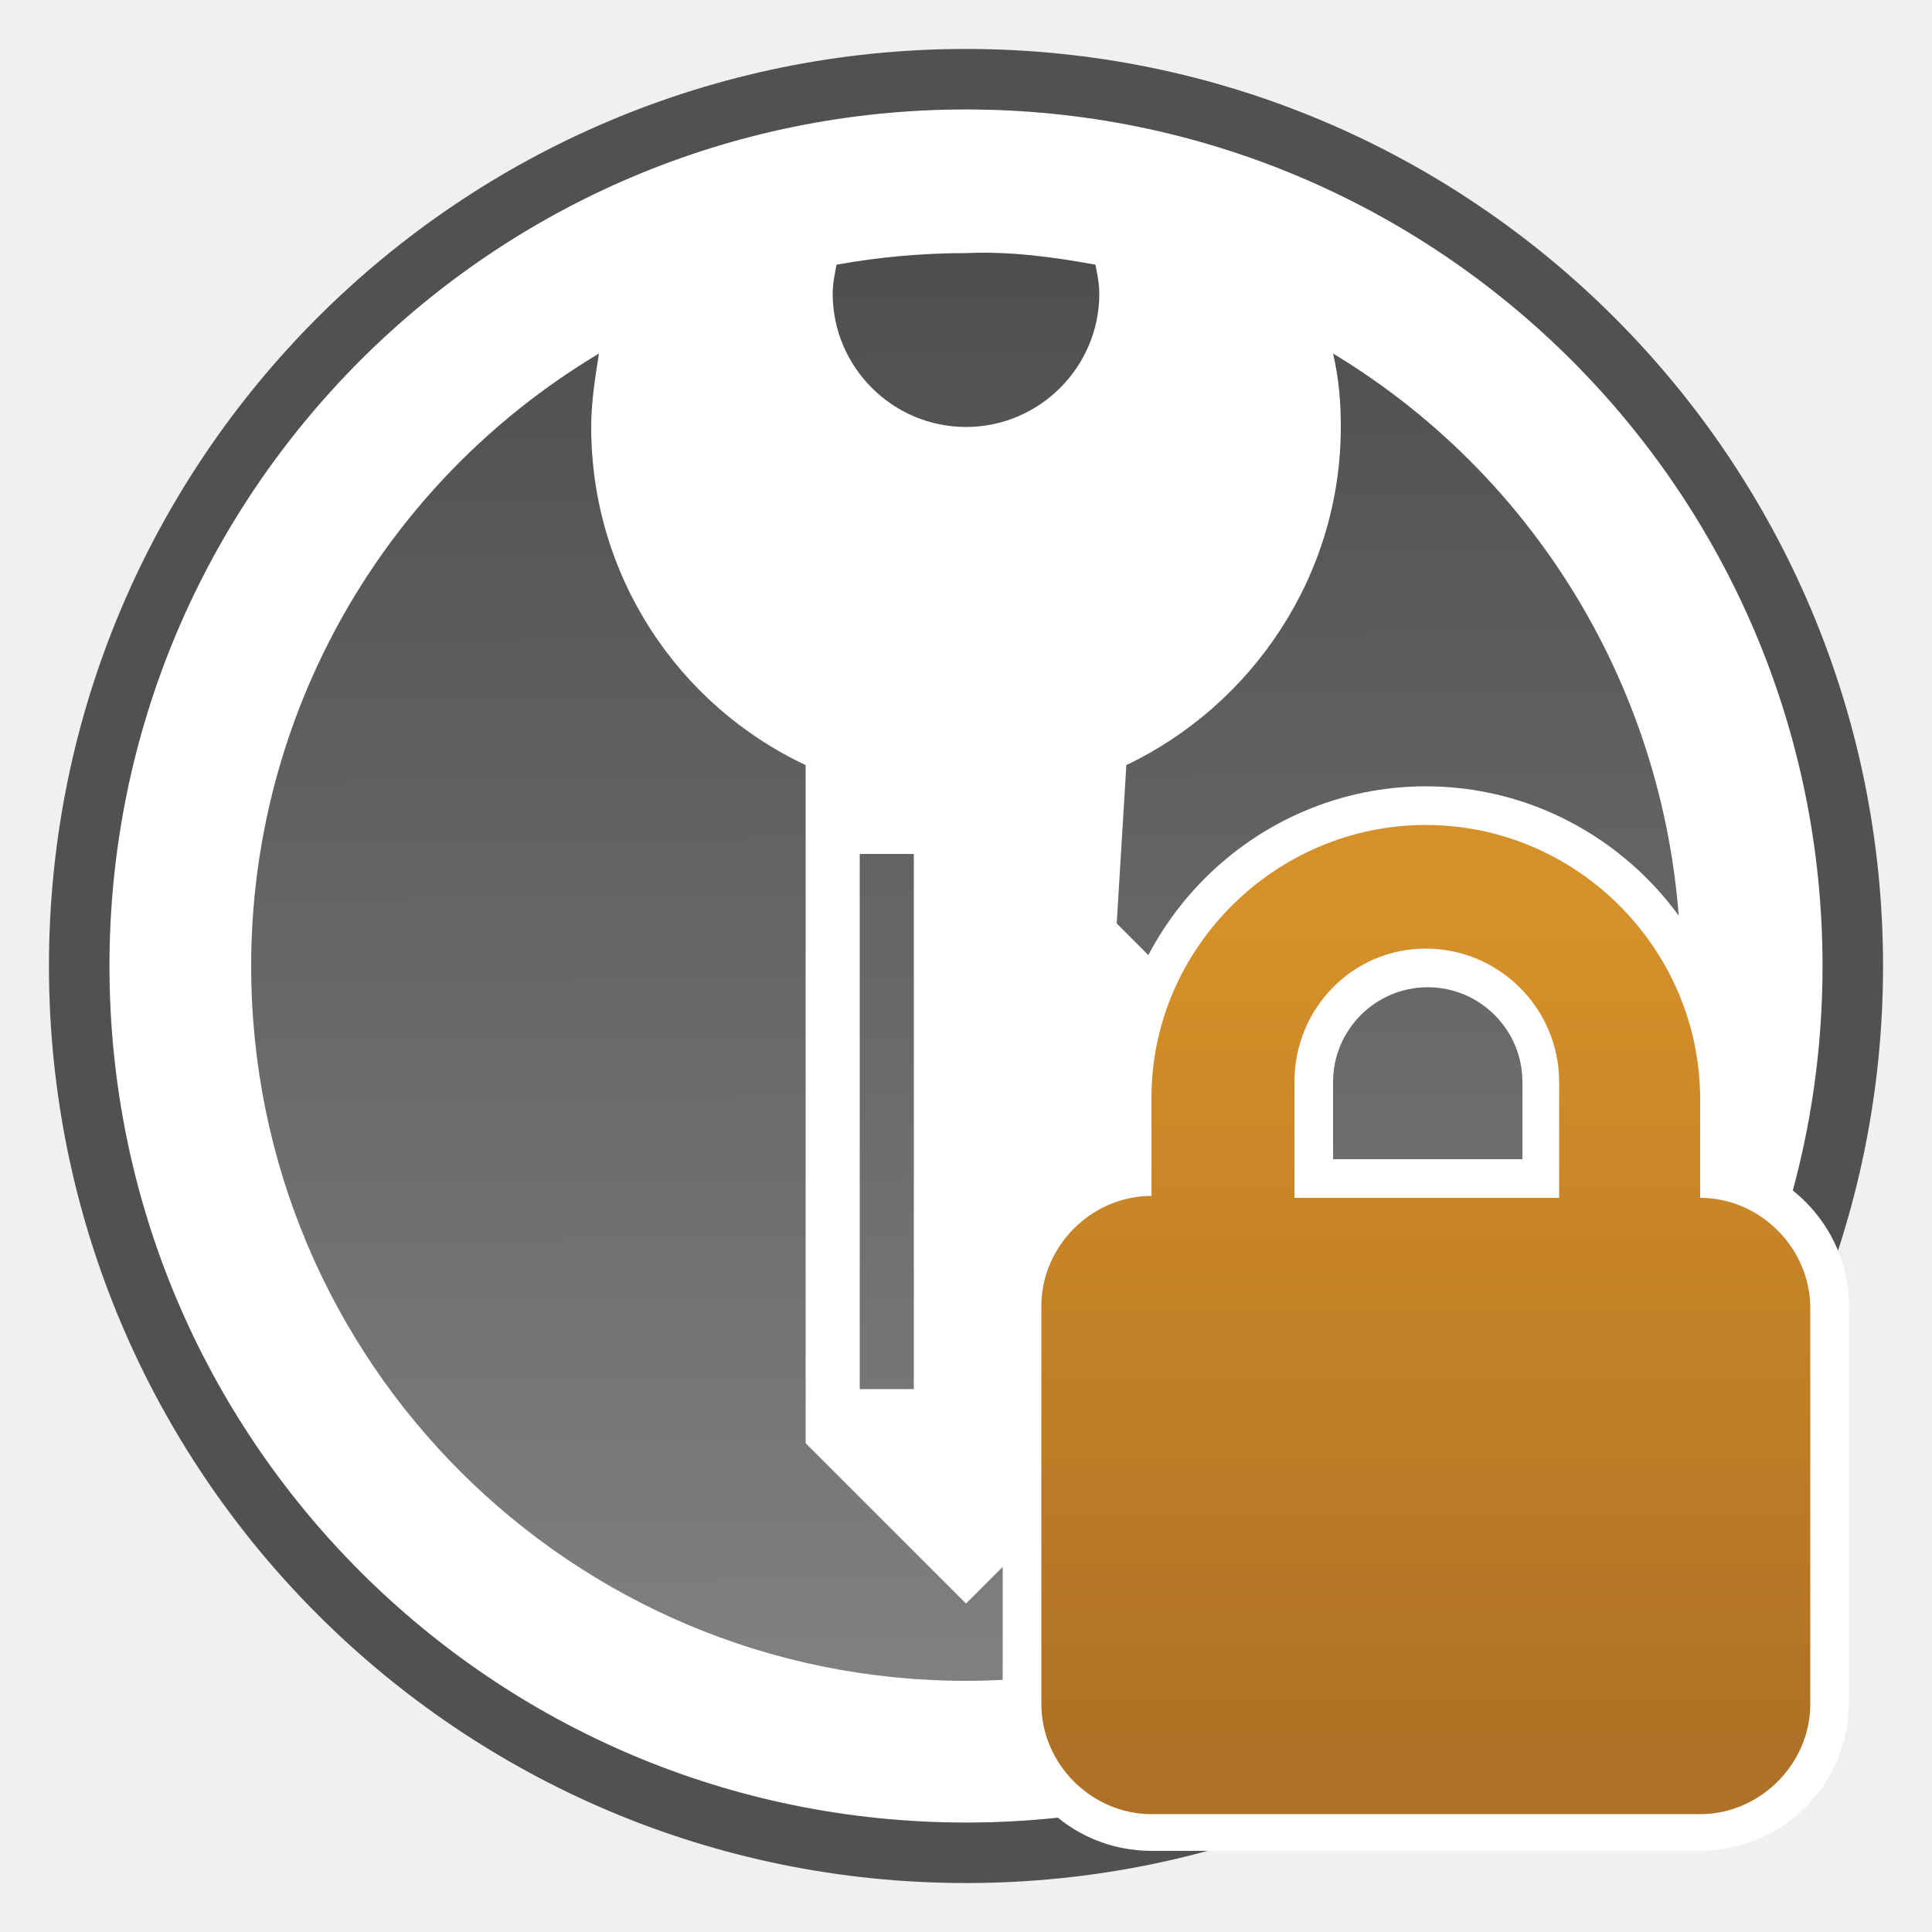
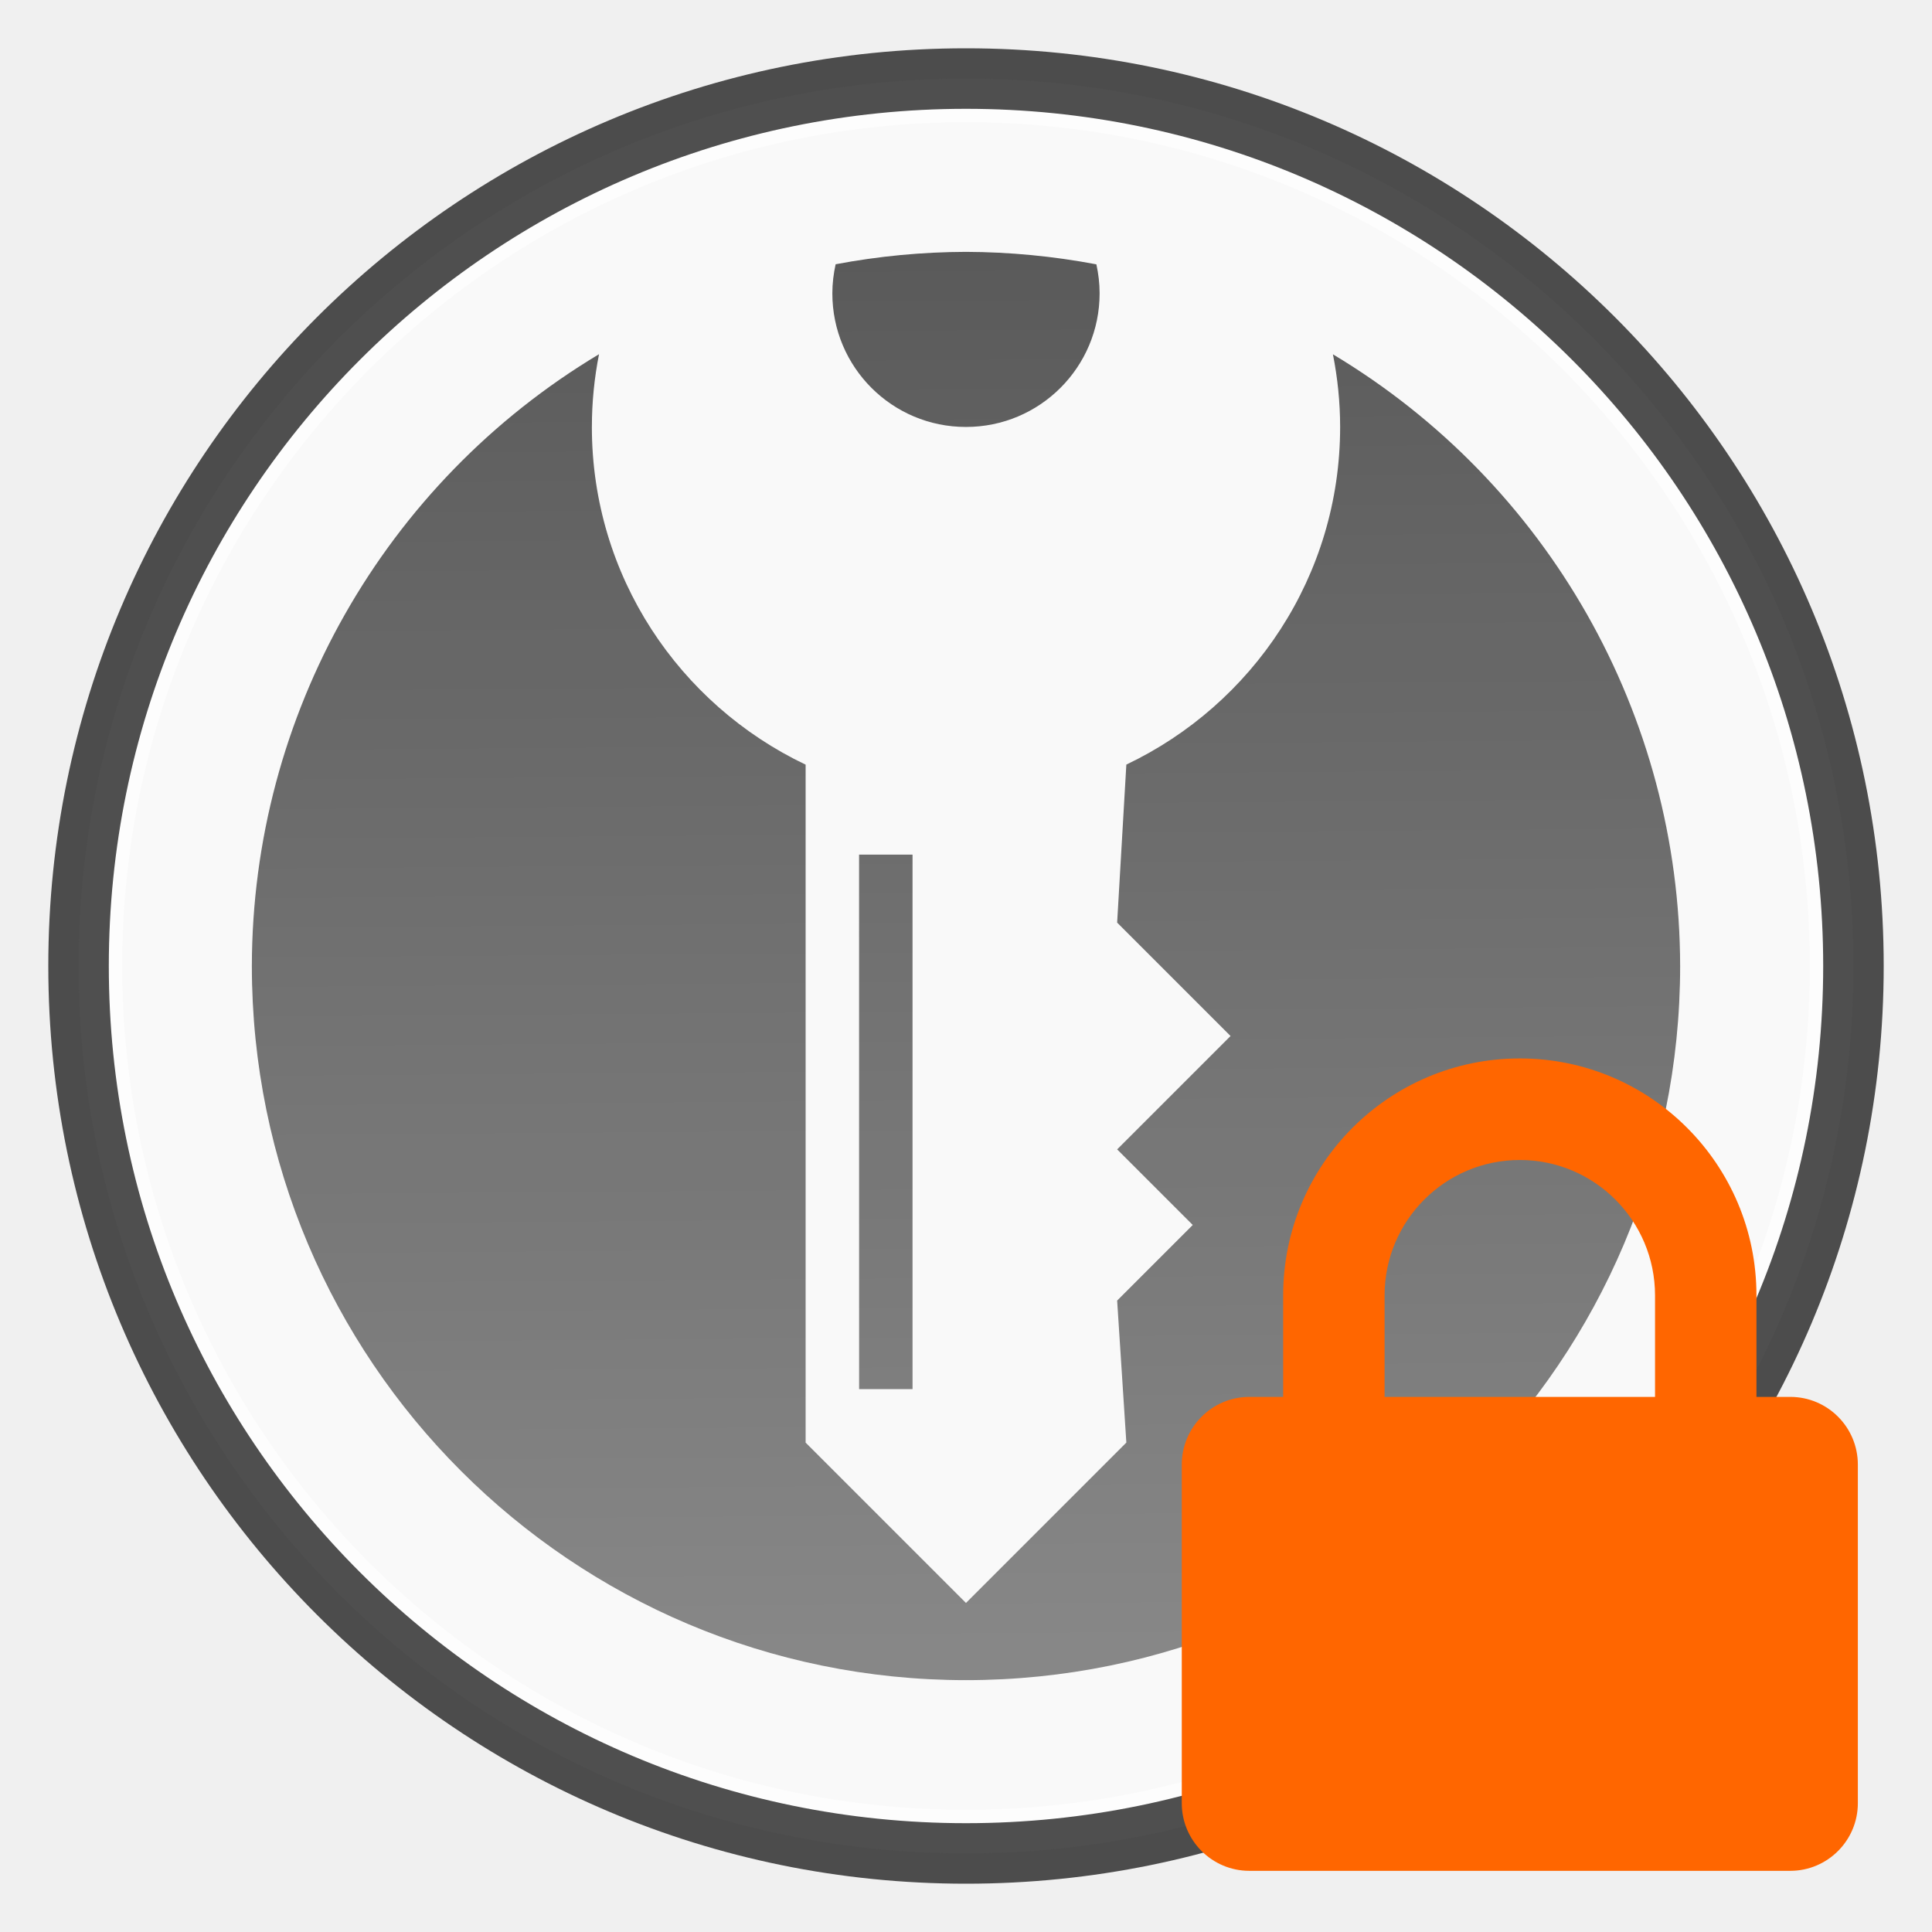
- <svg xmlns="http://www.w3.org/2000/svg" baseProfile="basic" id="svg2" viewBox="0 0 100 100">
-   <circle style="fill-rule:evenodd;clip-rule:evenodd;fill:#fff;stroke:#515151;stroke-width:3.132;stroke-linecap:round;stroke-linejoin:round" cx="50" cy="50" r="45.9" />
-   <linearGradient id="SVGID_1_" gradientUnits="userSpaceOnUse" x1="50.269" y1="-1470.94" x2="49.697" y2="-1392.786" gradientTransform="matrix(1 0 0 -1 0 -1384.11)">
-     <stop offset="0" style="stop-color:gray" />
-     <stop offset="1" style="stop-color:#4b4b4d" />
-   </linearGradient>
-   <path style="fill:url(#SVGID_1_)" d="M56.7 13.7c.1.5.2 1 .2 1.5.0 3.8-3.1 6.9-6.9 6.9-3.8.0-6.9-3.1-6.9-6.9.0-.5.1-1 .2-1.5 2.2-.4 4.5-.6 6.7-.6C52.3 13 54.5 13.3 56.7 13.7zM30.6 22.1c0 7.7 4.5 14.4 11.1 17.5v35.1L50 83l8.3-8.3-.5-7.3 3.9-3.9-3.9-3.9 5.9-5.9-5.9-5.9.5-8.2c6.5-3.1 11.1-9.8 11.1-17.5.0-1.3-.1-2.5-.4-3.8C80.1 25 86.9 37 87 50c0 20.4-16.5 37-37 37-20.4.0-37-16.5-37-37 0-13 6.8-25 18-31.7C30.8 19.6 30.6 20.8 30.6 22.1zM44.5 44.2h2.8v27.7h-2.8V44.2v0 0z" />
-   <linearGradient id="SVGID_2_" gradientUnits="userSpaceOnUse" x1="73.8" y1="1532.138" x2="73.8" y2="1574.004" gradientTransform="matrix(1 0 0 1 0 -1484)">
-     <stop offset="0" style="stop-color:#d69029" />
-     <stop offset="1" style="stop-color:#af7125" />
-   </linearGradient>
-   <path style="fill:url(#SVGID_2_)" d="M59.6 94.8c-3.7.0-6.7-3-6.7-6.7V67.6c0-3.3 2.5-6.1 5.7-6.6v-4.1c0-8.4 6.8-15.2 15.2-15.2S89 48.5 89 56.9V61c3.2.5 5.7 3.3 5.7 6.6v20.5c0 3.7-3 6.7-6.7 6.7.0.0-28.4.0-28.4.0zM79.7 61v-5c0-3.2-2.6-5.9-5.9-5.9S68 52.7 68 56v5H79.7z" />
-   <path style="fill:#fff" d="M73.8 42.7c7.8.0 14.2 6.4 14.2 14.2V62c3.1.0 5.7 2.6 5.7 5.7v20.5c0 3.1-2.6 5.7-5.7 5.7H59.6c-3.1.0-5.7-2.6-5.7-5.7V67.6c0-3.1 2.6-5.7 5.7-5.7v-5.1C59.6 49.1 66 42.7 73.8 42.7M67 62h13.7v-6c0-3.8-3.1-6.9-6.9-6.9C70 49.1 67 52.2 67 56v6M73.8 40.7c-8.9.0-16.2 7.3-16.2 16.2v3.3c-3.3.9-5.7 3.9-5.7 7.4v20.5c0 4.2 3.4 7.7 7.7 7.7H88c4.2.0 7.7-3.4 7.7-7.7V67.6c0-3.5-2.4-6.5-5.7-7.4v-3.3C90 48 82.7 40.7 73.8 40.7v0zM69 60v-4c0-2.7 2.2-4.9 4.9-4.9 2.7.0 4.9 2.2 4.9 4.9v4H69v0z" />
+ <svg xmlns="http://www.w3.org/2000/svg" xmlns:ns1="http://www.openswatchbook.org/uri/2009/osb" xmlns:xlink="http://www.w3.org/1999/xlink" width="100" height="100" viewBox="0 0 100 100" id="svg2" version="1.1">
+   <defs id="defs4">
+     <linearGradient id="linearGradient5771" ns1:paint="solid">
+       <stop style="stop-color:#ff4300;stop-opacity:1;" offset="0" id="stop5773" />
+     </linearGradient>
+     <linearGradient id="linearGradient4321" ns1:paint="solid">
+       <stop style="stop-color:#000000;stop-opacity:1;" offset="0" id="stop4323" />
+     </linearGradient>
+     <linearGradient id="linearGradient4257">
+       <stop style="stop-color:#808080;stop-opacity:1" offset="0" id="stop4259" />
+       <stop style="stop-color:#4d4d4d;stop-opacity:1" offset="1" id="stop4261" />
+     </linearGradient>
+     <linearGradient id="linearGradient4153" ns1:paint="solid">
+       <stop style="stop-color:#b3b3b3;stop-opacity:1;" offset="0" id="stop4155" />
+     </linearGradient>
+     <linearGradient xlink:href="#linearGradient4257" id="linearGradient4263" x1="50.099" y1="86.831" x2="49.526" y2="8.677" gradientUnits="userSpaceOnUse" />
+   </defs>
+   <circle cy="50" cx="50" id="path5201" style="opacity:0.871;fill:#ffffff;fill-opacity:1;fill-rule:evenodd;stroke:#000000;stroke-width:3.132;stroke-linecap:round;stroke-linejoin:round;stroke-miterlimit:4;stroke-dasharray:none;stroke-opacity:0.784" r="45.934" />
+   <circle r="42.321" cy="50" cx="50" id="path3336" style="opacity:1;fill:none;fill-opacity:1;fill-rule:evenodd;stroke:none;stroke-width:1.5;stroke-linecap:round;stroke-linejoin:round;stroke-miterlimit:4;stroke-dasharray:none;stroke-opacity:1" />
+   <path id="path4264" d="M 50,6.324 A 43.676,43.676 0 0 0 6.324,50 43.676,43.676 0 0 0 50,93.676 43.676,43.676 0 0 0 93.676,50 43.676,43.676 0 0 0 50,6.324 Z m 0,6.711 c 2.264,0.008 4.523,0.225 6.748,0.646 0.107,0.484 0.168,0.984 0.168,1.5 0,3.823 -3.097,6.918 -6.918,6.916 -3.821,0.002 -6.916,-3.091 -6.916,-6.914 0,-0.518 0.062,-1.02 0.17,-1.506 C 45.477,13.258 47.736,13.042 50,13.035 Z m -18.994,5.299 c -0.241,1.219 -0.371,2.474 -0.371,3.764 0,7.72 4.528,14.368 11.064,17.48 l 0,35.09 8.299,8.299 8.301,-8.301 -0.477,-7.35 3.914,-3.912 -3.914,-3.912 5.871,-5.867 -5.871,-5.871 0.477,-8.178 c 6.538,-3.111 11.066,-9.759 11.066,-17.479 0,-1.287 -0.133,-2.541 -0.373,-3.758 C 80.125,25.007 86.947,37.024 86.965,50 86.964,70.415 70.415,86.964 50,86.965 29.585,86.964 13.036,70.415 13.035,50 13.051,37.022 19.872,25.003 31.006,18.334 Z m 13.459,25.898 2.768,0 0,27.666 -2.766,0 -0.002,-27.664 0,-0.002 z" style="opacity:1;fill:#f9f9f9;fill-opacity:1;fill-rule:evenodd;stroke:none;stroke-width:2.5;stroke-linecap:round;stroke-linejoin:round;stroke-miterlimit:4;stroke-dasharray:none;stroke-opacity:1" />
+   <path id="path3336-3-2-7" d="m 56.748,13.682 c 0.107,0.484 0.168,0.985 0.168,1.501 0,3.823 -3.097,6.918 -6.918,6.916 -3.821,0.002 -6.916,-3.091 -6.916,-6.914 0,-0.518 0.063,-1.021 0.17,-1.507 C 45.477,13.257 47.736,13.043 50,13.036 c 2.264,0.008 4.523,0.225 6.748,0.646 z m -26.113,8.417 c 0,7.72 4.528,14.367 11.064,17.479 l 0,35.091 8.299,8.299 8.301,-8.301 -0.476,-7.349 3.913,-3.913 -3.913,-3.913 5.87,-5.868 -5.87,-5.87 0.476,-8.179 c 6.538,-3.111 11.066,-9.758 11.066,-17.477 0,-1.287 -0.133,-2.542 -0.373,-3.759 11.132,6.668 17.954,18.684 17.972,31.661 C 86.964,70.415 70.415,86.964 50,86.964 29.585,86.964 13.036,70.415 13.036,50 c 0.015,-12.978 6.836,-24.998 17.97,-31.667 -0.241,1.219 -0.371,2.476 -0.37,3.765 z m 13.83,22.135 2.768,0 0,27.666 -2.766,0 -0.002,-27.664 0,-0.002 z" style="opacity:0.94;fill:url(#linearGradient4263);fill-opacity:1;fill-rule:nonzero;stroke:none;stroke-width:0.8;stroke-linecap:round;stroke-linejoin:round;stroke-miterlimit:4;stroke-dasharray:none;stroke-opacity:1" />
+   <path style="clip-rule:evenodd;fill:#ff6600;fill-rule:evenodd;stroke-width:1;stroke-miterlimit:4;stroke-dasharray:none;stroke:none;stroke-opacity:1;stroke-linejoin:round;opacity:1" d="m 92.663,96.834 -27.996,0 c -1.933,0 -3.499,-1.569 -3.499,-3.504 l 0,-17.521 c 0,-1.935 1.567,-3.506 3.499,-3.506 l 1.749,0 0,-5.255 c 0,-6.773 5.484,-12.264 12.249,-12.264 6.764,0 12.249,5.491 12.249,12.264 l 0,5.255 1.749,0 c 1.933,0 3.499,1.569 3.499,3.506 l 0,17.521 c 0,1.933 -1.567,3.504 -3.499,3.504 z M 85.664,67.049 c 0,-3.87 -3.134,-7.008 -6.999,-7.008 -3.865,0 -6.999,3.138 -6.999,7.008 l 0,5.255 13.998,0 0,-5.255 z" id="path3" />
</svg>
